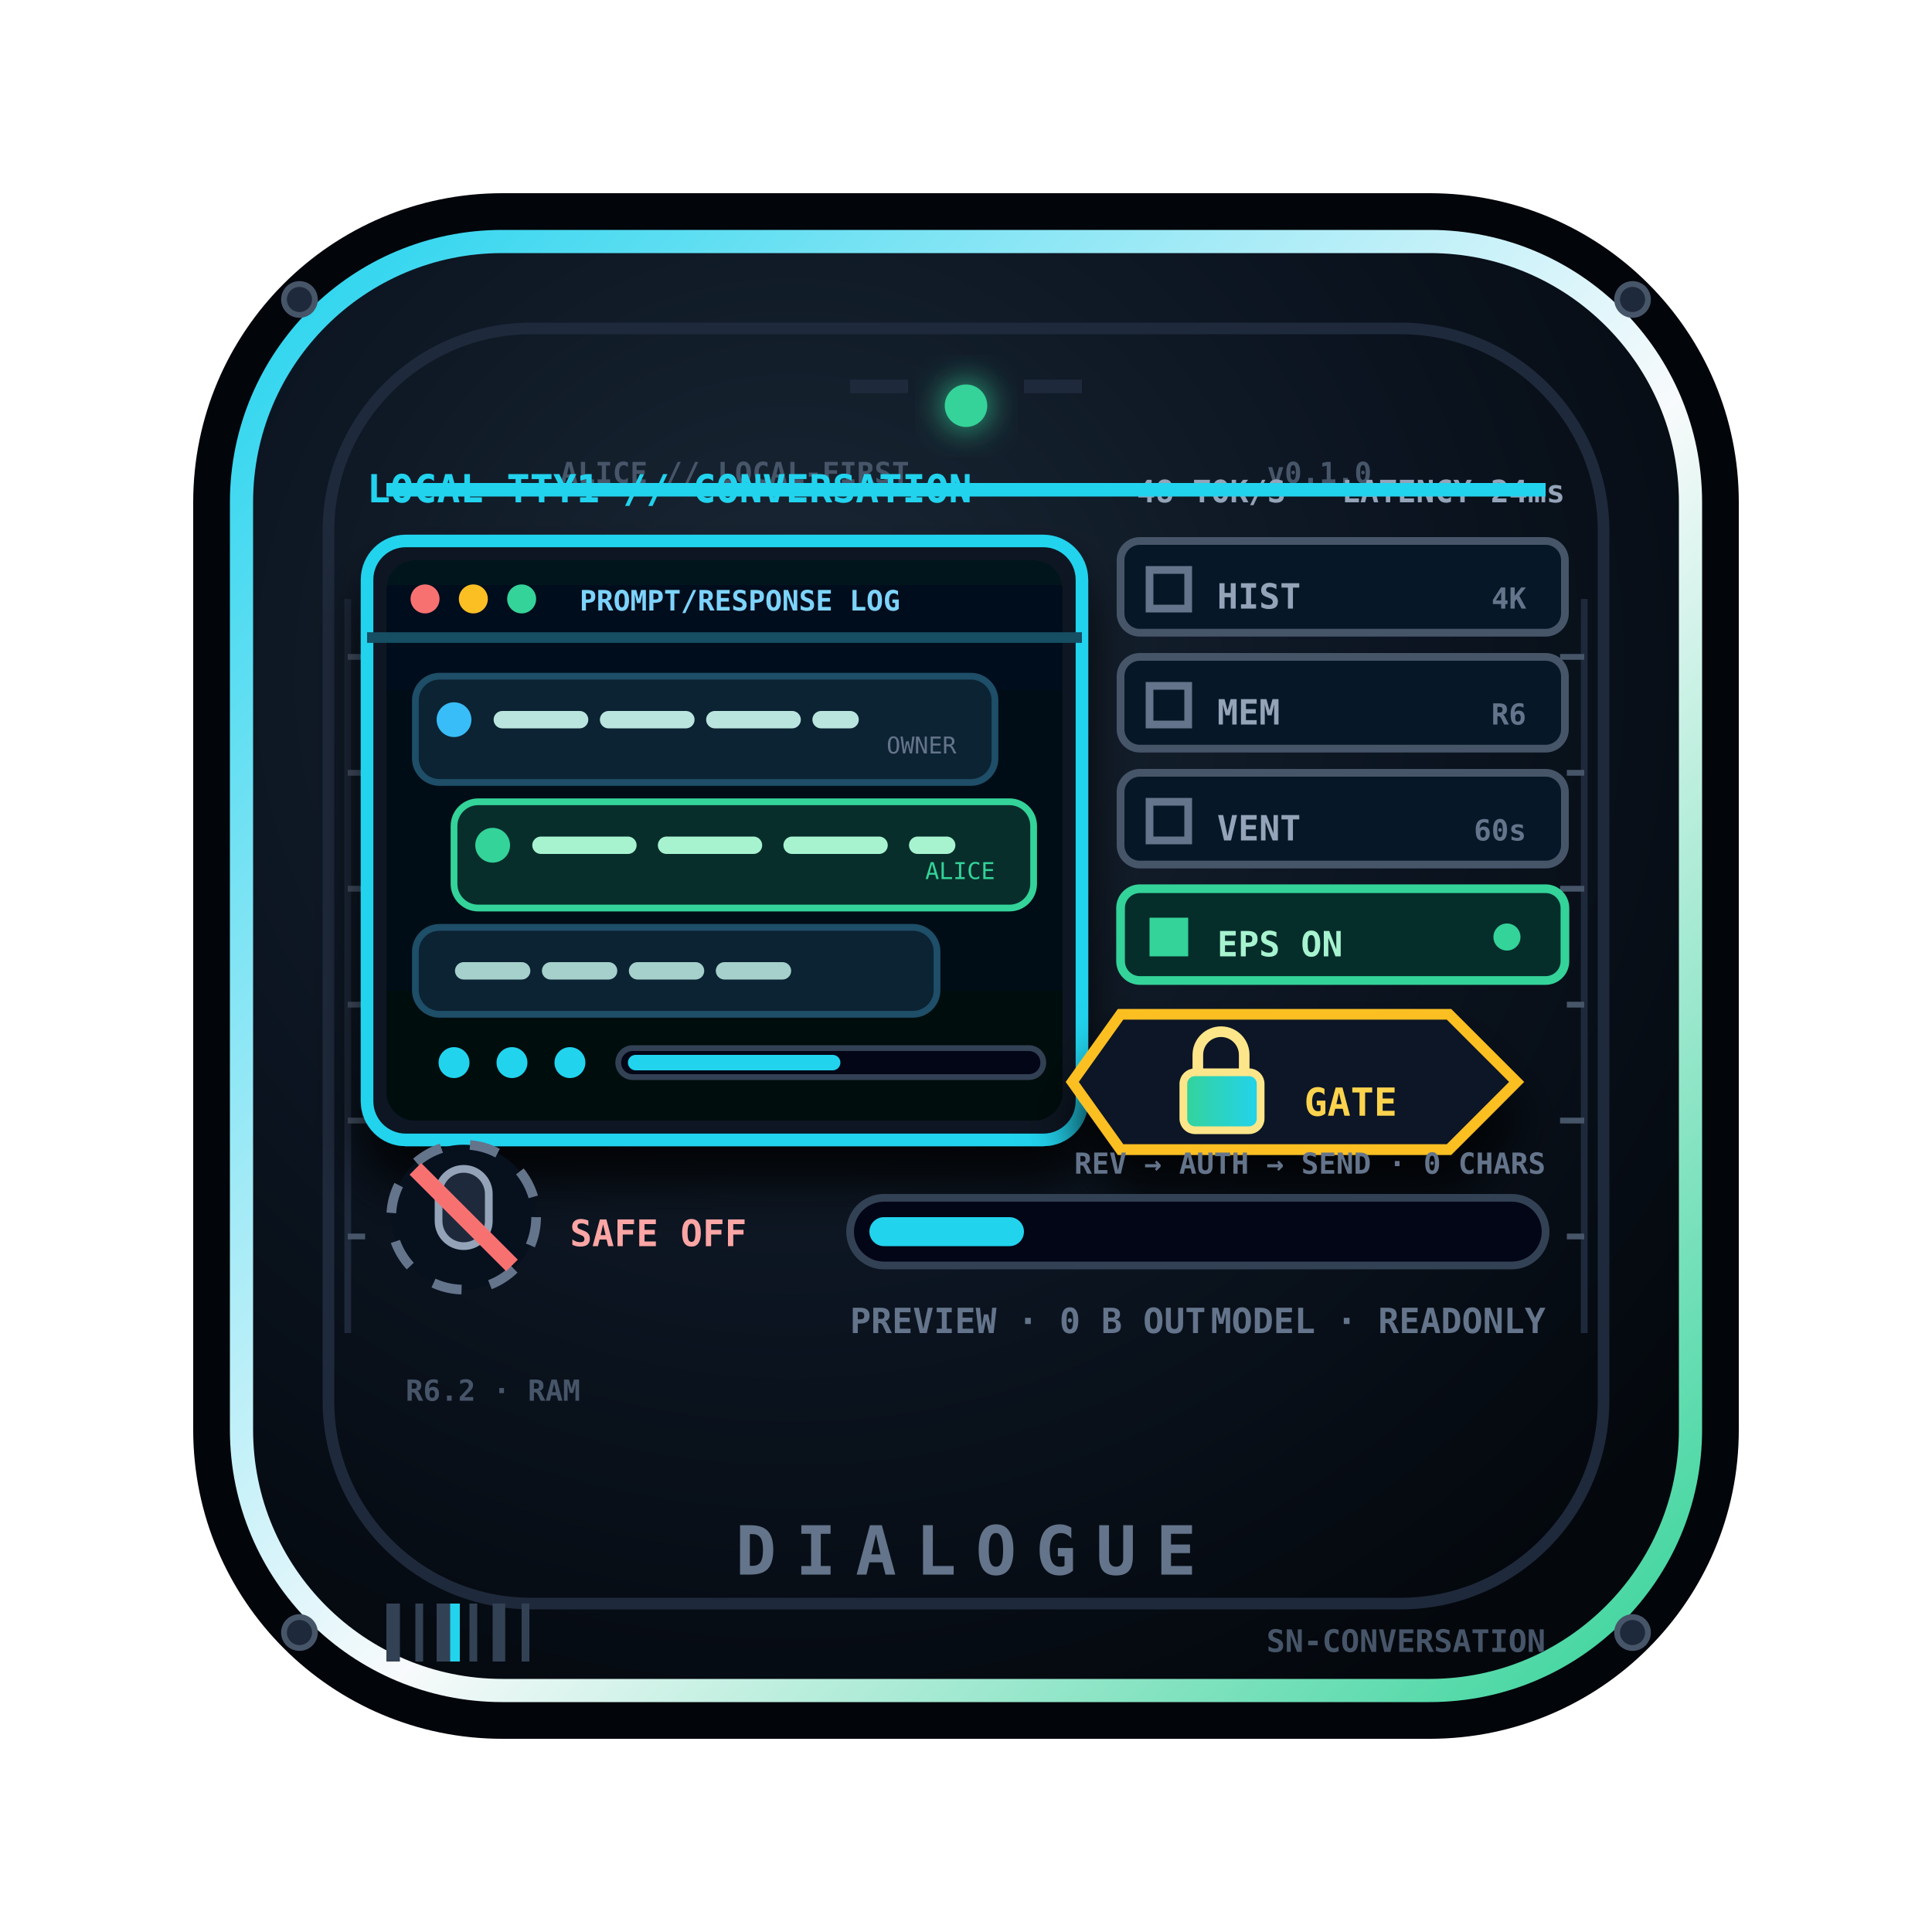
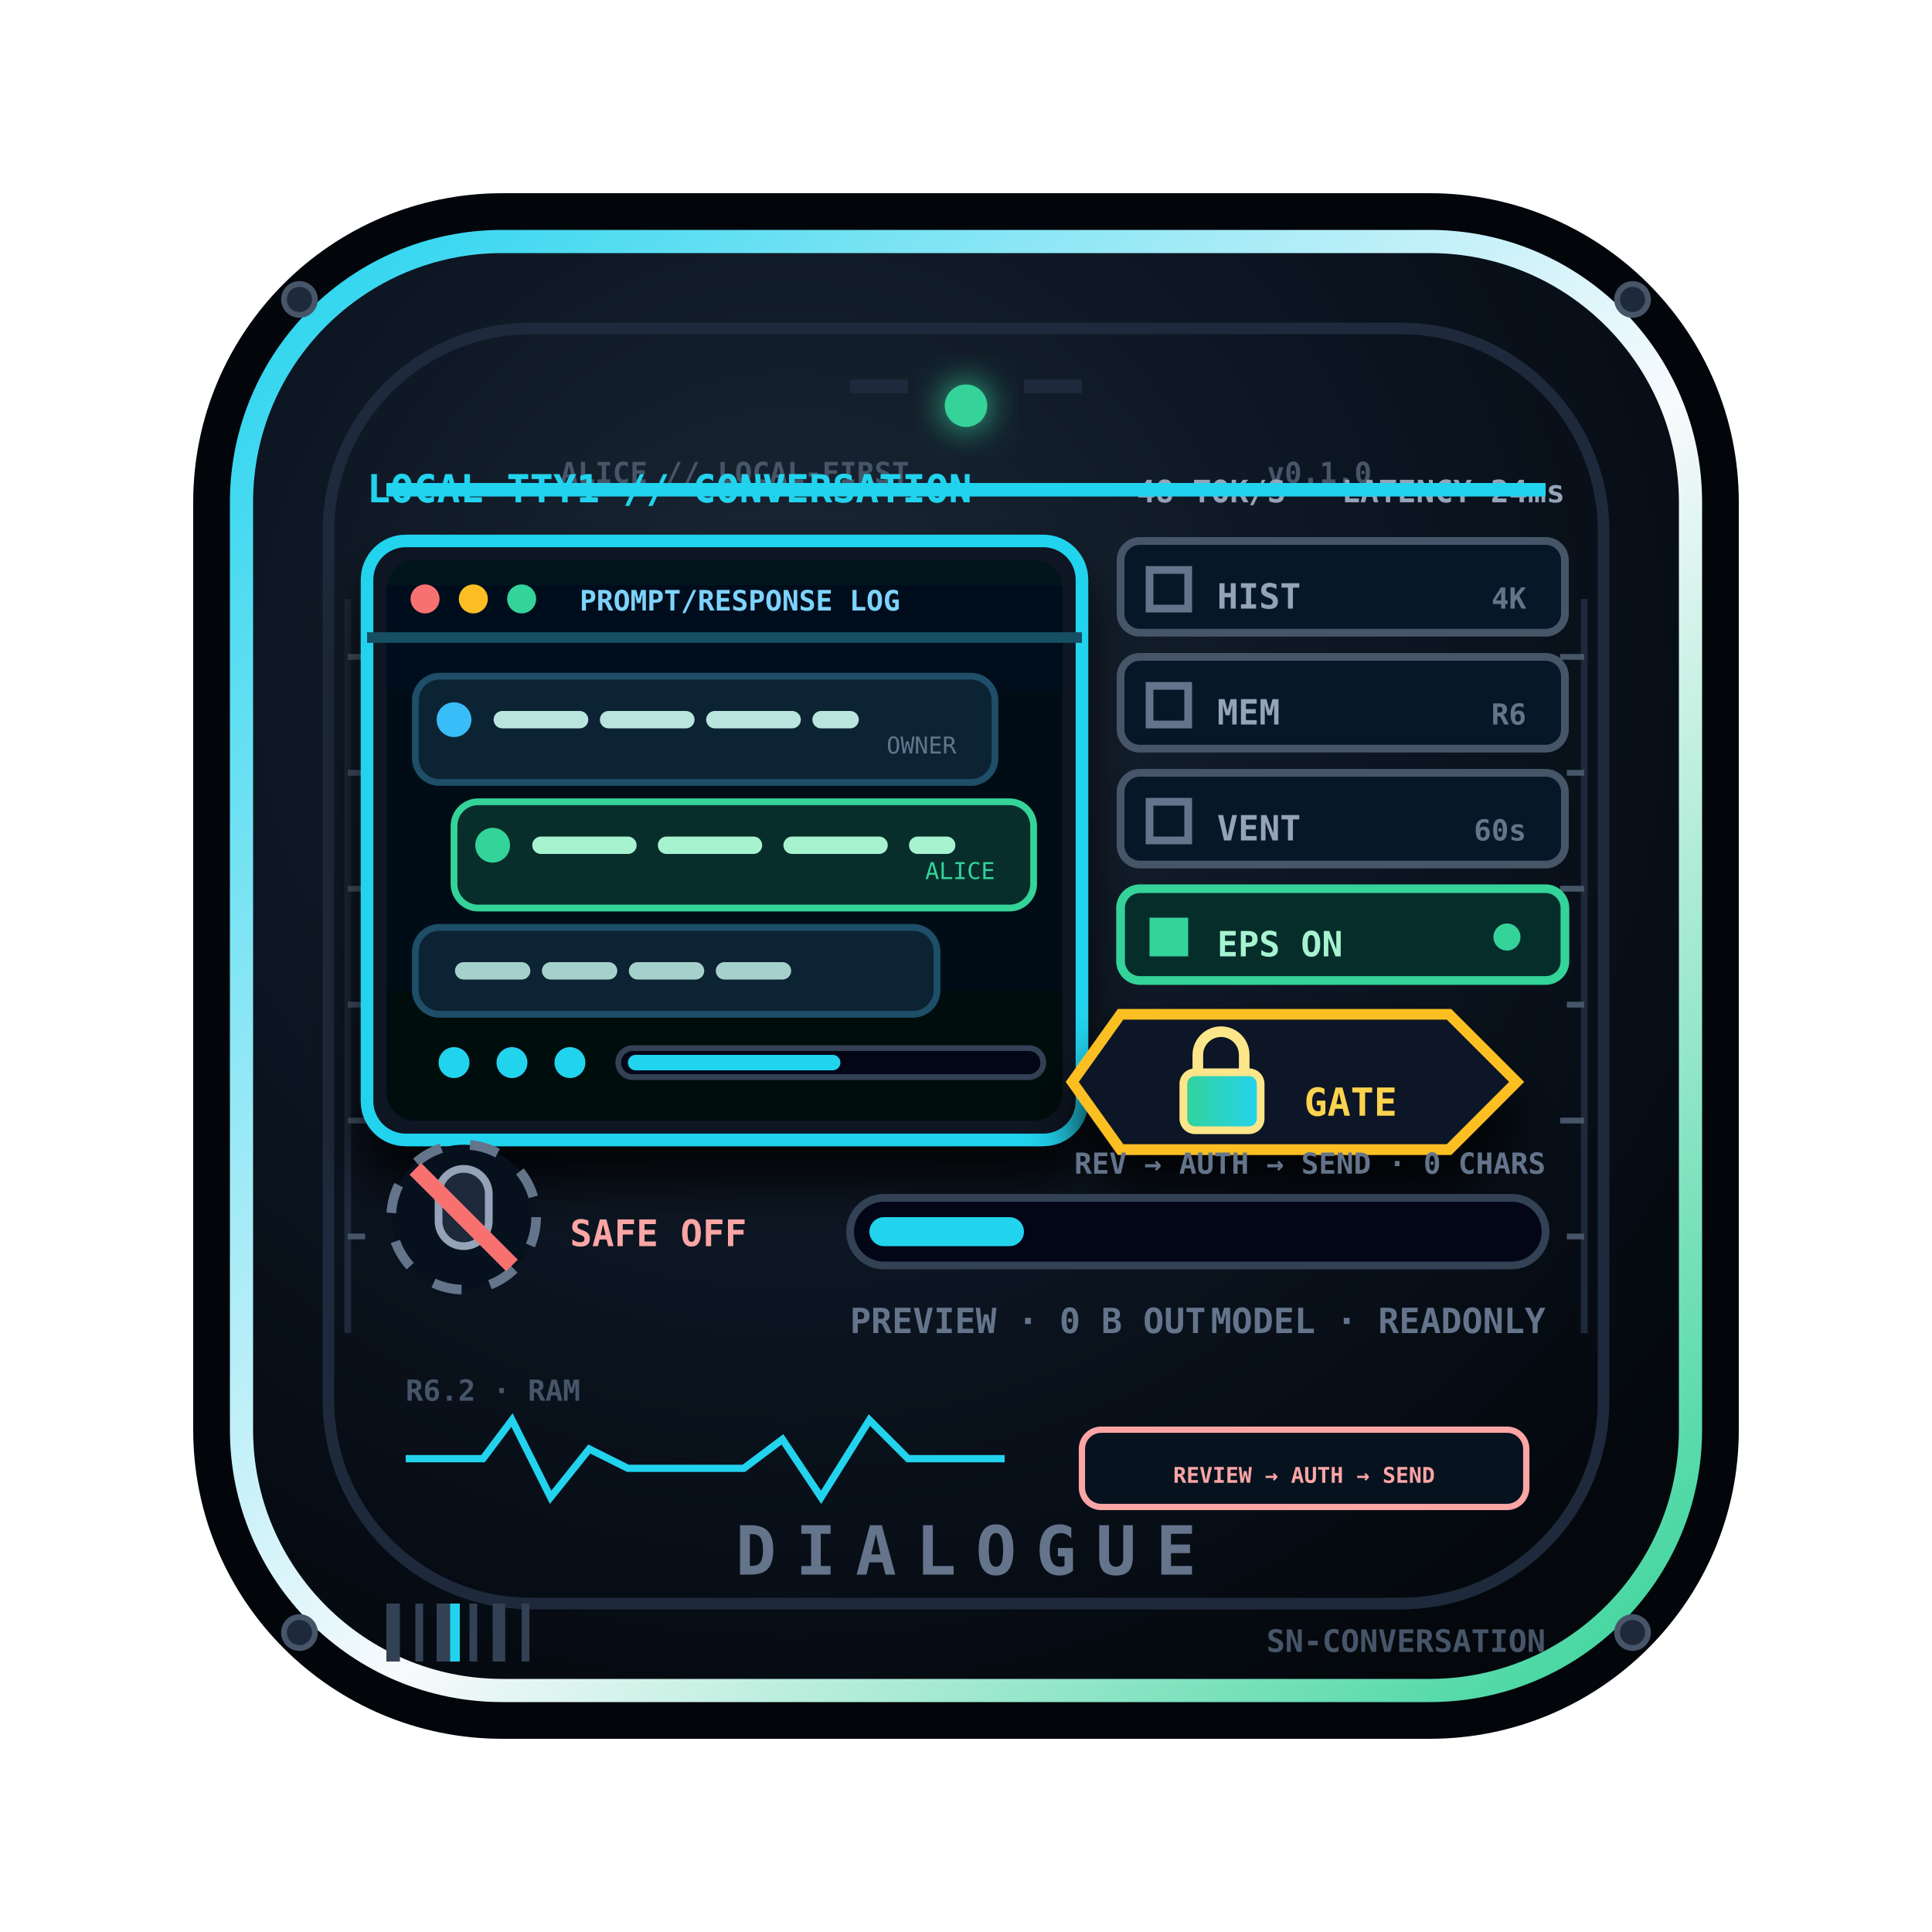
<svg xmlns="http://www.w3.org/2000/svg" viewBox="0 0 200 200" role="img" aria-label="Conversación">
  <style>
    .conversation-dash{animation:conversationDash 2.8s linear infinite}.conversation-blink{animation:conversationBlink 1.6s steps(2,end) infinite}.conversation-blink2{animation:conversationBlink 2.3s steps(2,end) .5s infinite}.conversation-scan{animation:conversationScan 4.2s ease-in-out infinite}.conversation-spin{transform-box:fill-box;transform-origin:50% 50%;animation:conversationSpin 16s linear infinite}
    @keyframes conversationDash{to{stroke-dashoffset:-26}}@keyframes conversationBlink{50%{opacity:.25}}
    @keyframes conversationScan{0%,100%{y:50px;opacity:.06}50%{y:140px;opacity:.4}}
    @keyframes conversationSpin{to{transform:rotate(360deg)}}
    @media(prefers-reduced-motion:reduce){.conversation-dash,.conversation-blink,.conversation-blink2,.conversation-scan,.conversation-spin{animation:none}}
  </style>
  <defs>
    <radialGradient id="conversation-plate" cx="38%" cy="30%" r="80%">
      <stop stop-color="#1b2836" />
      <stop offset=".55" stop-color="#0b1420" />
      <stop offset="1" stop-color="#04080d" />
    </radialGradient>
    <linearGradient id="conversation-ga" x1="0" y1="0" x2="1" y2="1">
      <stop stop-color="#22d3ee" />
      <stop offset=".55" stop-color="#f8fafc" />
      <stop offset="1" stop-color="#34d399" />
    </linearGradient>
    <linearGradient id="conversation-gb" x1="0" x2="1">
      <stop stop-color="#34d399" />
      <stop offset="1" stop-color="#22d3ee" />
    </linearGradient>
    <linearGradient id="conversation-metal" x1="0" y1="0" x2="1" y2="1">
      <stop stop-color="#94a3b8" />
      <stop offset=".35" stop-color="#334155" />
      <stop offset=".7" stop-color="#111827" />
      <stop offset="1" stop-color="#020617" />
    </linearGradient>
    <linearGradient id="conversation-screen-bg" x1="0" y1="0" x2="0" y2="1">
      <stop stop-color="#06121d" />
      <stop offset="1" stop-color="#02070e" />
    </linearGradient>
    <radialGradient id="conversation-halo">
      <stop stop-color="#fff" />
      <stop offset=".2" stop-color="#22d3ee" />
      <stop offset=".7" stop-color="#34d399" />
      <stop offset="1" stop-color="#07111d" />
    </radialGradient>
    <filter id="conversation-shadow" x="-45%" y="-45%" width="190%" height="200%">
      <feDropShadow dx="0" dy="4" stdDeviation="2.6" flood-color="#000" flood-opacity=".85" />
    </filter>
    <filter id="conversation-glow" x="-70%" y="-70%" width="240%" height="240%">
      <feGaussianBlur stdDeviation="1.8" result="b" />
      <feMerge>
        <feMergeNode in="b" />
        <feMergeNode in="SourceGraphic" />
      </feMerge>
    </filter>
  </defs>
  <rect x="20" y="20" width="160" height="160" rx="32" fill="#02050a" />
  <rect x="25" y="25" width="150" height="150" rx="27" fill="url(#conversation-plate)" stroke="url(#conversation-ga)" stroke-width="2.4" />
  <rect x="34" y="34" width="132" height="132" rx="21" fill="none" stroke="#1e293b" stroke-width="1.2" />
  <g fill="#1e293b" stroke="#475569" stroke-width=".6">
    <circle cx="31" cy="31" r="1.6" />
    <circle cx="169" cy="31" r="1.6" />
    <circle cx="31" cy="169" r="1.6" />
    <circle cx="169" cy="169" r="1.6" />
  </g>
  <path d="M88 40h6M106 40h6" stroke="#1e293b" stroke-width="1.4" />
  <g font-family="Consolas,monospace" font-weight="900">
    <text x="58" y="50" fill="#475569" font-size="3">ALICE // LOCAL-FIRST</text>
    <text x="142" y="50" fill="#475569" font-size="3" text-anchor="end">v0.1.0</text>
  </g>
  <path d="M36 62v76M164 62v76" stroke="#1e293b" stroke-width=".7" />
  <path d="M36 68h2.5M36 80h1.8M36 92h2.5M36 104h1.8M36 116h2.5M36 128h1.8M164 68h-2.5M164 80h-1.8M164 92h-2.5M164 104h-1.8M164 116h-2.5M164 128h-1.8" stroke="#475569" stroke-width=".6" />
  <circle class="conversation-blink" cx="100" cy="42" r="2.2" fill="#34d399" filter="url(#conversation-glow)" />
  <g font-family="Consolas,monospace" font-weight="900">
    <text x="38" y="52" fill="#22d3ee" font-size="4">LOCAL TTY1 // CONVERSATION</text>
    <text x="162" y="52" fill="#94a3b8" font-size="3.2" text-anchor="end">48 TOK/S · LATENCY 24ms</text>
  </g>
  <g filter="url(#conversation-shadow)">
    <rect x="38" y="56" width="74" height="62" rx="4" fill="#071521" stroke="#22d3ee" stroke-width="1.3" />
    <rect x="40" y="58" width="70" height="58" rx="3" fill="url(#conversation-screen-bg)" />
  </g>
  <path d="M38 66h74" stroke="#164e63" stroke-width="1.1" />
  <circle cx="44" cy="62" r="1.5" fill="#f87171" />
  <circle cx="49" cy="62" r="1.5" fill="#fbbf24" />
  <circle cx="54" cy="62" r="1.5" fill="#34d399" />
  <g font-family="Consolas,monospace" font-weight="900" font-size="2.9">
    <text x="60" y="63.2" fill="#7dd3fc">PROMPT/RESPONSE LOG</text>
  </g>
  <rect x="43" y="70" width="60" height="11" rx="2.5" fill="#0c2333" stroke="#1e4e68" stroke-width=".7" />
  <circle cx="47" cy="74.5" r="1.8" fill="#38bdf8" />
  <path class="conversation-dash" d="M52 74.5h36" stroke="#ccfbf1" stroke-width="1.8" stroke-linecap="round" stroke-dasharray="8 3" opacity=".9" />
  <text x="99" y="78" fill="#64748b" font-size="2.4" font-family="Consolas,monospace" text-anchor="end">OWNER</text>
  <rect x="47" y="83" width="60" height="11" rx="2.5" fill="#082e2b" stroke="#34d399" stroke-width=".7" />
  <circle cx="51" cy="87.5" r="1.8" fill="#34d399" />
  <path class="conversation-dash" d="M56 87.5h42" stroke="#a7f3d0" stroke-width="1.8" stroke-linecap="round" stroke-dasharray="9 4" />
  <text x="103" y="91" fill="#34d399" font-size="2.4" font-family="Consolas,monospace" text-anchor="end">ALICE</text>
  <rect x="43" y="96" width="54" height="9" rx="2.5" fill="#0c2333" stroke="#1e4e68" stroke-width=".7" />
  <path class="conversation-dash" d="M48 100.5h34" stroke="#ccfbf1" stroke-width="1.8" stroke-linecap="round" stroke-dasharray="6 3" opacity=".8" />
  <g class="conversation-blink" fill="#22d3ee">
    <circle cx="47" cy="110" r="1.6" />
    <circle cx="53" cy="110" r="1.6" />
    <circle cx="59" cy="110" r="1.6" />
  </g>
  <rect x="64" y="108.5" width="44" height="3" rx="1.5" fill="#020617" stroke="#334155" stroke-width=".6" />
  <rect x="65" y="109.2" width="22" height="1.6" rx=".8" fill="#22d3ee" />
  <g font-family="Consolas,monospace" font-weight="900" font-size="3.6">
    <g fill="#061827" stroke="#475569" stroke-width=".8">
      <rect x="116" y="56" width="46" height="9.5" rx="2" />
      <rect x="116" y="68" width="46" height="9.5" rx="2" />
      <rect x="116" y="80" width="46" height="9.5" rx="2" />
    </g>
    <rect x="119" y="59" width="4" height="4" fill="none" stroke="#64748b" stroke-width=".8" />
    <rect x="119" y="71" width="4" height="4" fill="none" stroke="#64748b" stroke-width=".8" />
    <rect x="119" y="83" width="4" height="4" fill="none" stroke="#64748b" stroke-width=".8" />
    <text x="126" y="63" fill="#94a3b8">HIST</text>
    <text x="158" y="63" fill="#64748b" font-size="3" text-anchor="end">4K</text>
    <text x="126" y="75" fill="#94a3b8">MEM</text>
    <text x="158" y="75" fill="#64748b" font-size="3" text-anchor="end">R6</text>
    <text x="126" y="87" fill="#94a3b8">VENT</text>
    <text x="158" y="87" fill="#64748b" font-size="3" text-anchor="end">60s</text>
    <rect x="116" y="92" width="46" height="9.5" rx="2" fill="#052e2b" stroke="#34d399" stroke-width=".9" />
    <rect x="119" y="95" width="4" height="4" fill="#34d399" />
    <text x="126" y="99" fill="#a7f3d0">EPS ON</text>
    <circle cx="156" cy="97" r="1.4" fill="#34d399" class="conversation-blink" />
  </g>
  <g filter="url(#conversation-shadow)">
    <path d="M116 105h34l7 7-7 7h-34l-5-7Z" fill="#111827" stroke="#fbbf24" stroke-width="1.1" />
  </g>
  <path d="M124 111v-1.8a2.4 2.4 0 0 1 4.8 0V111" fill="none" stroke="#fde68a" stroke-width="1.1" />
  <rect x="122.5" y="111" width="8" height="6" rx="1.2" fill="url(#conversation-gb)" stroke="#fde68a" stroke-width=".8" />
  <g font-family="Consolas,monospace" font-weight="900">
    <text x="135" y="115.5" fill="#fcd34d" font-size="4">GATE</text>
  </g>
  <g transform="translate(48 126)">
    <circle r="7.5" fill="#07111e" stroke="#64748b" stroke-dasharray="3 3" />
    <rect x="-2.6" y="-5" width="5.2" height="8" rx="2.6" fill="#1e293b" stroke="#94a3b8" stroke-width=".8" />
    <path d="m-5-5 10 10" stroke="#f87171" stroke-width="1.7" />
  </g>
  <g font-family="Consolas,monospace" font-weight="900">
    <text x="59" y="129" fill="#fca5a5" font-size="3.8">SAFE OFF</text>
    <text x="160" y="121.5" fill="#64748b" font-size="3" text-anchor="end">REV → AUTH → SEND · 0 CHARS</text>
  </g>
  <g font-family="Consolas,monospace" font-weight="900">
    <text x="42" y="145" fill="#475569" font-size="3">R6.2 · RAM</text>
  </g>
  <rect x="88" y="124" width="72" height="7" rx="3.5" fill="#020617" stroke="#334155" stroke-width=".8" />
  <rect x="90" y="126" width="16" height="3" rx="1.5" fill="#22d3ee" />
  <g font-family="Consolas,monospace" font-weight="900">
    <text x="88" y="138" fill="#64748b" font-size="3.6">PREVIEW · 0 B OUT</text>
    <text x="160" y="138" fill="#64748b" font-size="3.6" text-anchor="end">MODEL · READONLY</text>
  </g>
+   <g aria-label="Canal de conversación" font-family="Consolas,monospace" font-weight="900">
+     <path d="M42 151h8l3-4 4 8 4-5 4 2h12l4-3 4 6 5-8 4 4h10" fill="none" stroke="#22d3ee" stroke-width=".75" />
+     <rect x="112" y="148" width="46" height="8" rx="2" fill="#06131f" stroke="#fca5a5" stroke-width=".65" />
+     <text x="135" y="153.5" fill="#fca5a5" font-size="2.25" text-anchor="middle">REVIEW → AUTH → SEND</text>
+   </g>
  <rect class="conversation-scan" x="40" y="50" width="120" height="1.4" fill="#22d3ee" />
  <g fill="#334155">
    <rect x="40" y="166" width="1.4" height="6" />
    <rect x="43" y="166" width=".8" height="6" />
    <rect x="45.2" y="166" width="1.8" height="6" />
    <rect x="48.6" y="166" width=".8" height="6" />
    <rect x="51" y="166" width="1.3" height="6" />
    <rect x="54" y="166" width=".8" height="6" />
  </g>
  <rect x="46.6" y="166" width="1" height="6" fill="#22d3ee" />
  <g font-family="Consolas,monospace" font-weight="900">
    <text x="160" y="171" fill="#475569" font-size="3.2" text-anchor="end">SN-CONVERSATION</text>
  </g>
  <g font-family="Consolas,monospace" font-weight="900">
    <text x="100" y="163" fill="#64748b" font-size="7" text-anchor="middle" letter-spacing="2">DIALOGUE</text>
  </g>
</svg>
